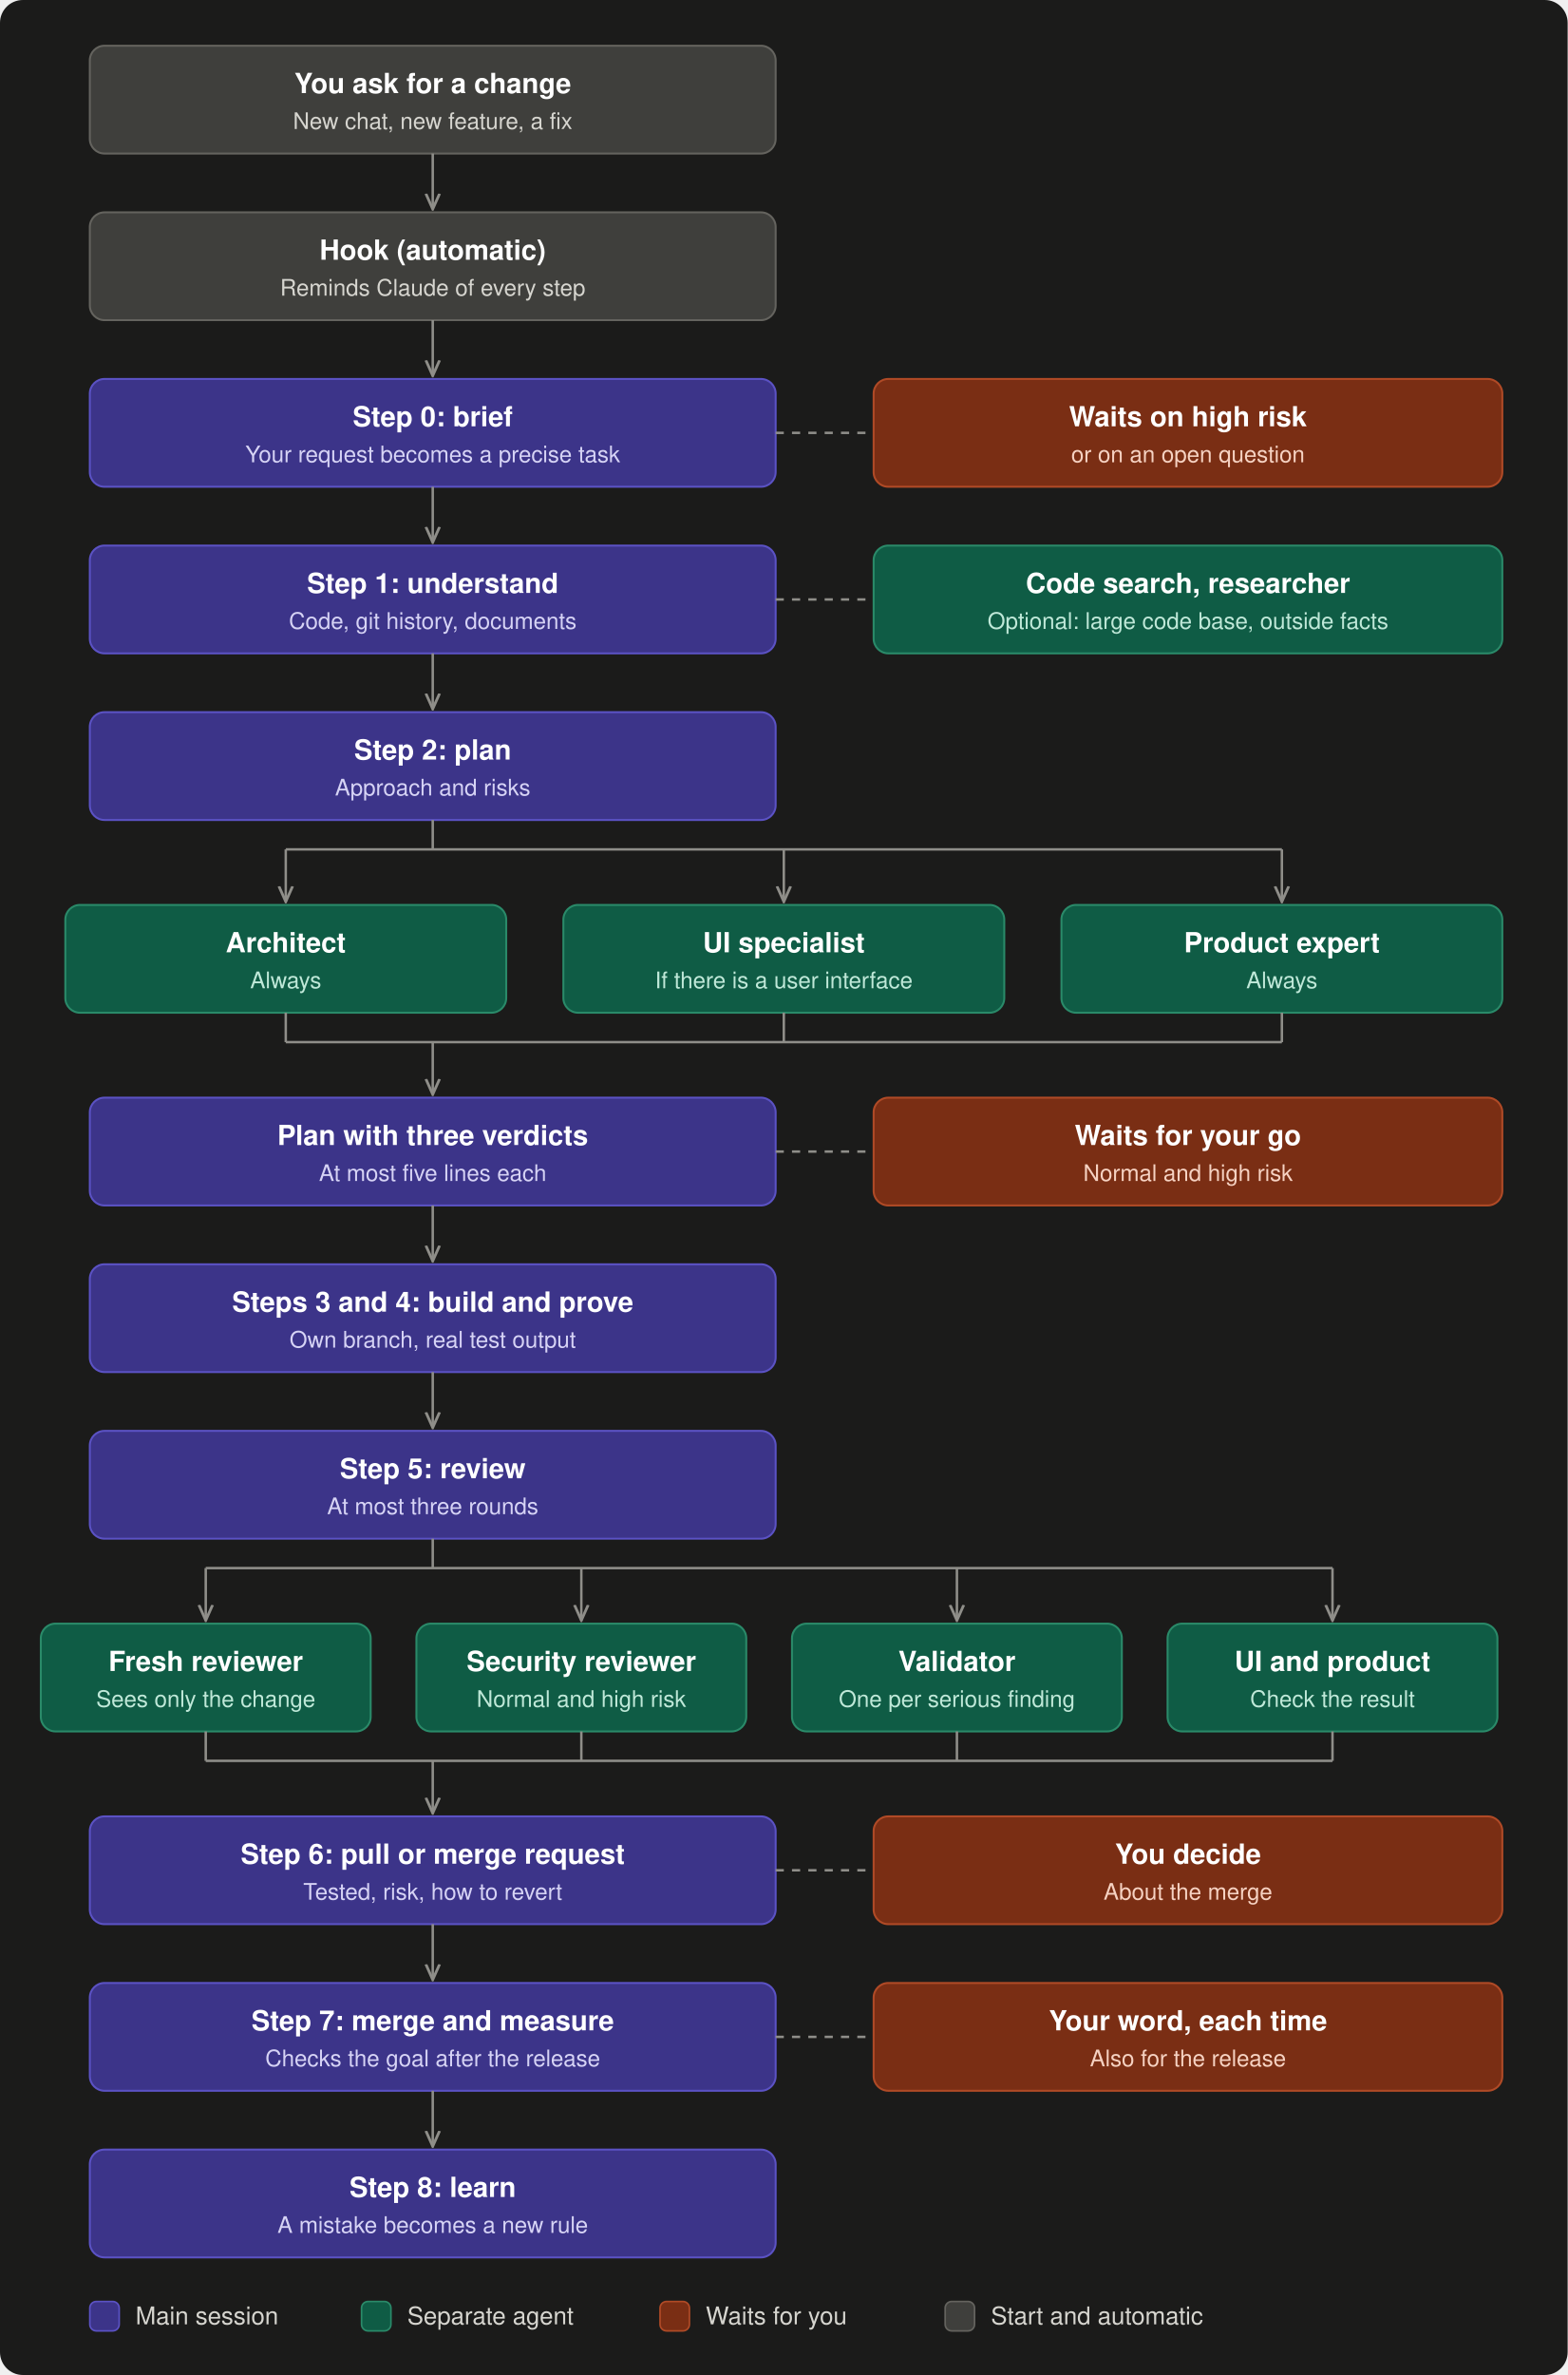
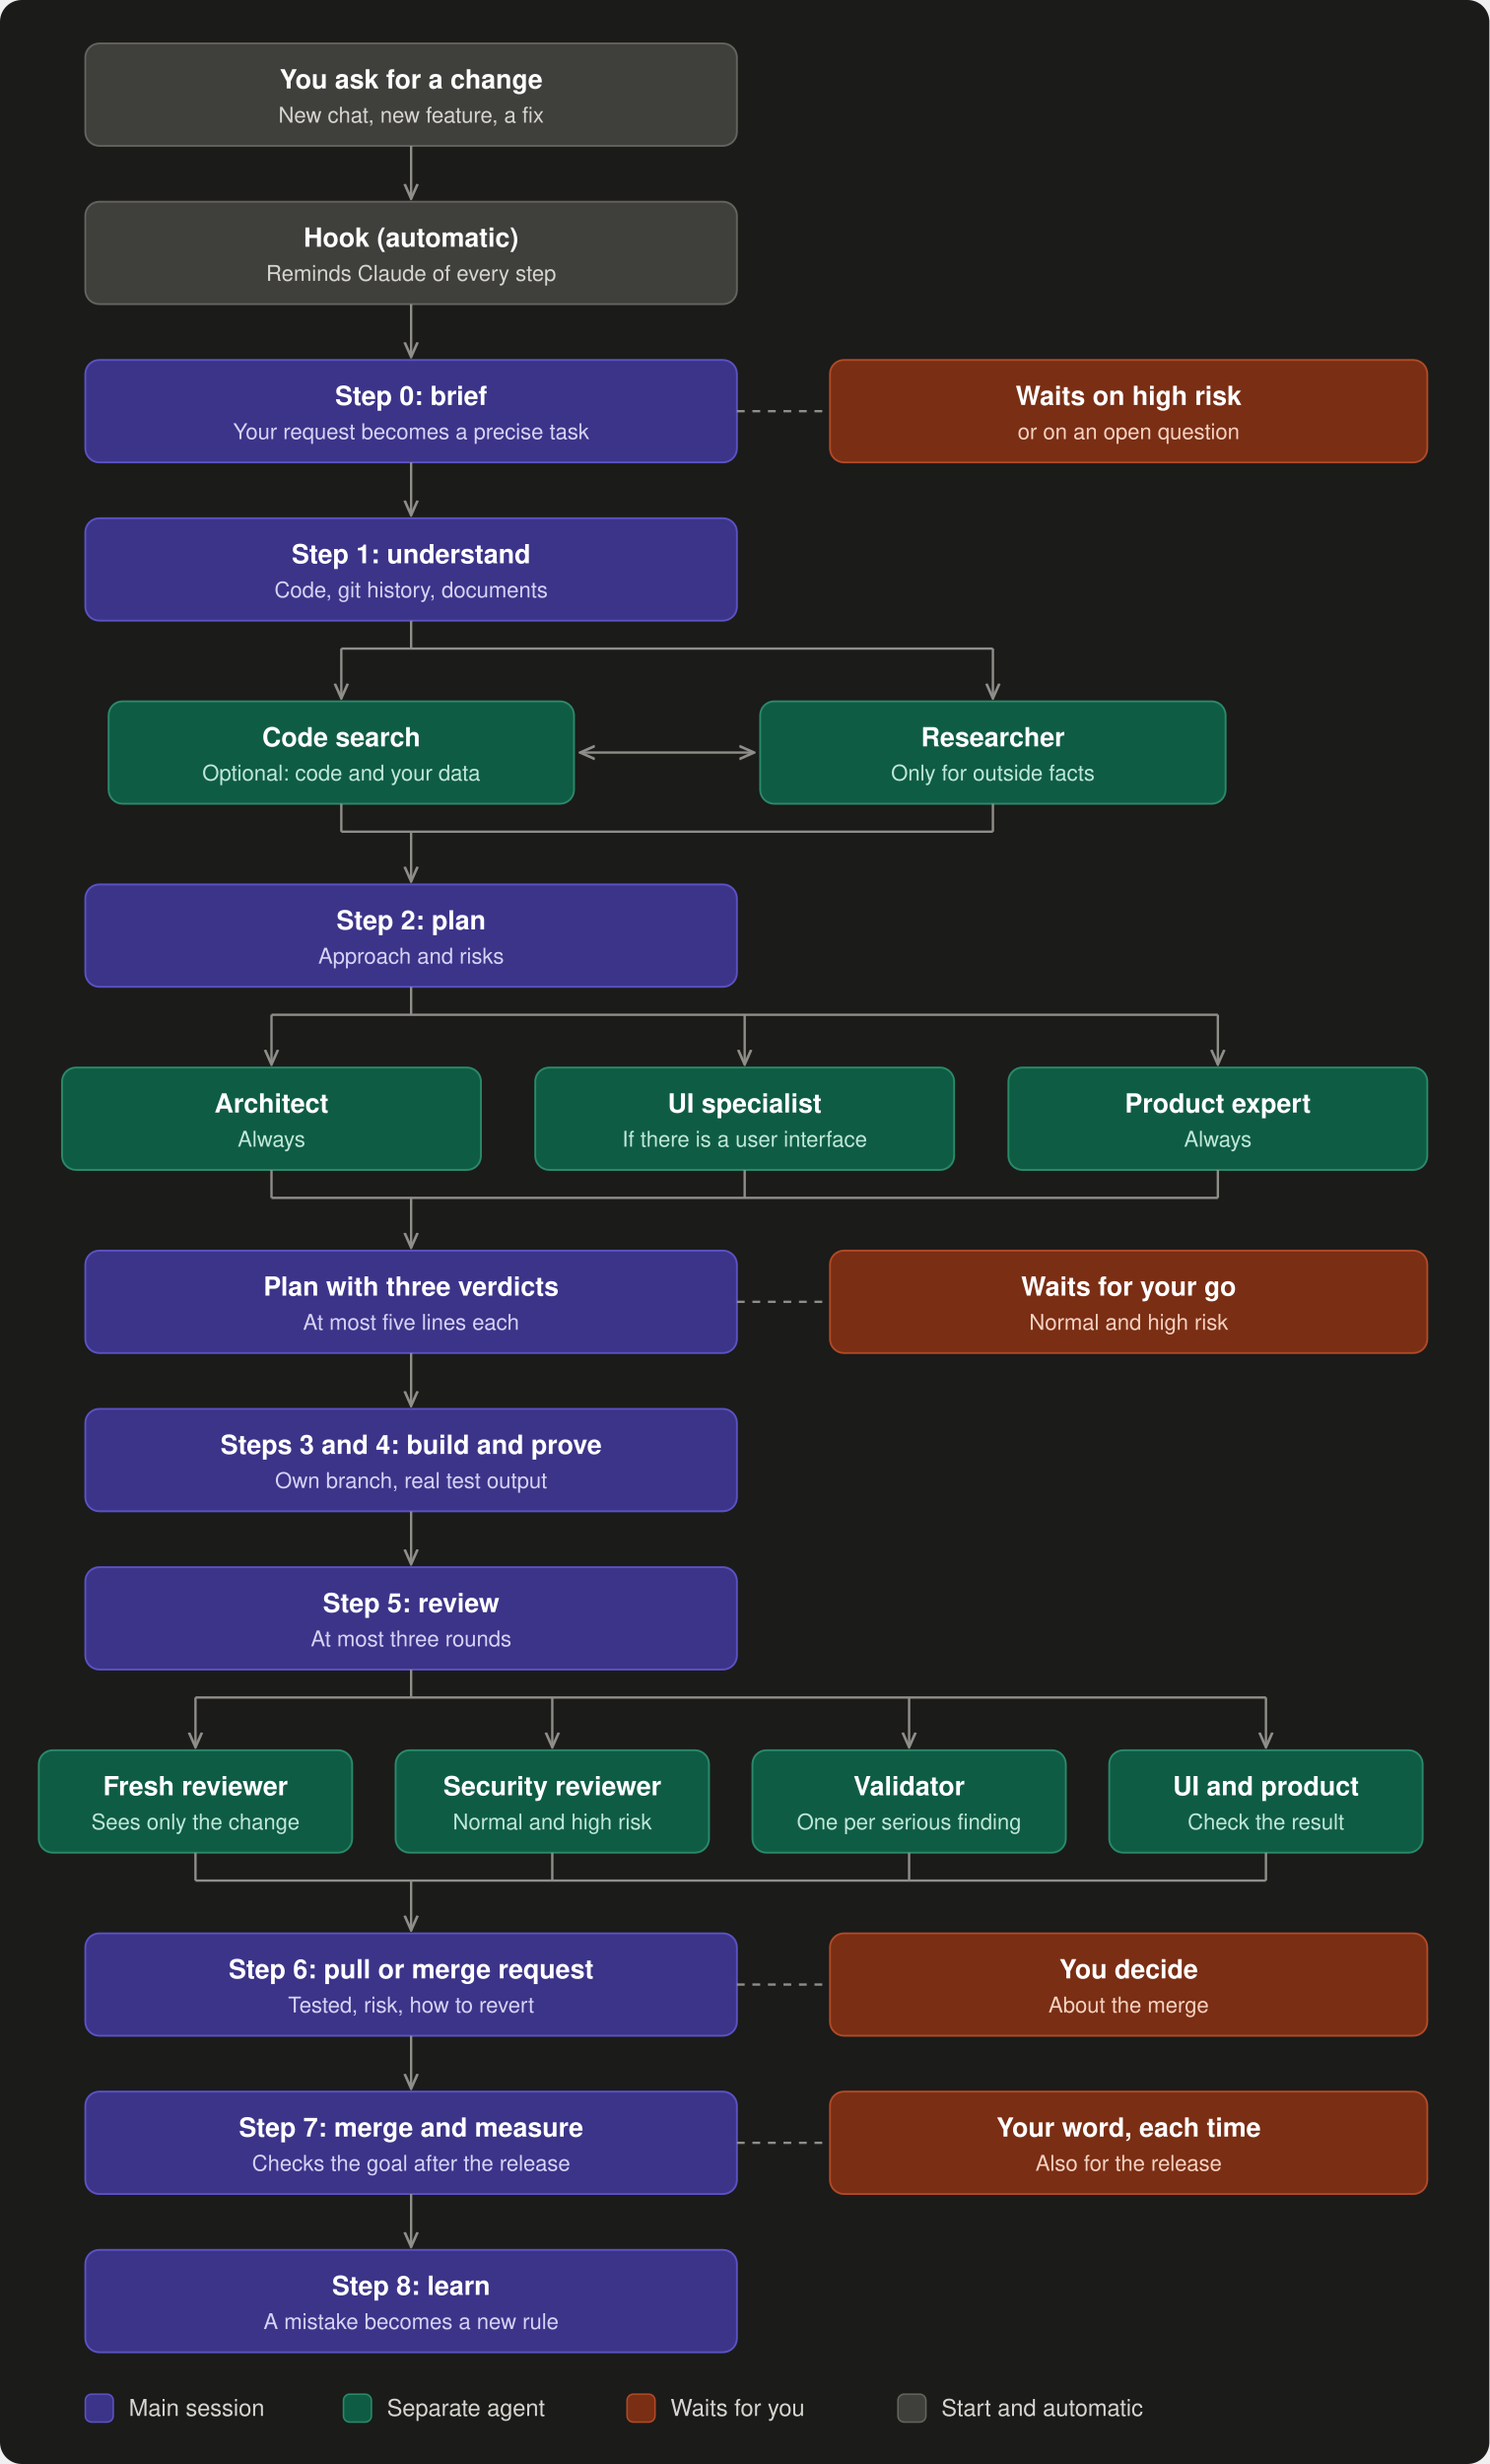
- <svg xmlns="http://www.w3.org/2000/svg" width="960" height="1454" viewBox="0 0 960 1454" role="img" aria-label="The prompt-to-ship pipeline: brief, understand, plan with three reviewers, build and prove, review with four checks, pull or merge request, merge and measure, learn." font-family="Segoe UI, -apple-system, Helvetica, Arial, sans-serif">
+ <svg xmlns="http://www.w3.org/2000/svg" width="960" height="1588" viewBox="0 0 960 1588" role="img" aria-label="The prompt-to-ship pipeline: brief, understand, plan with three reviewers, build and prove, review with four checks, pull or merge request, merge and measure, learn." font-family="Segoe UI, -apple-system, Helvetica, Arial, sans-serif">
  <defs>
-     <marker id="a" viewBox="0 0 10 10" refX="9" refY="5" markerWidth="7" markerHeight="7" orient="auto">
+     <marker id="a" viewBox="0 0 10 10" refX="9" refY="5" markerWidth="7" markerHeight="7" orient="auto-start-reverse">
      <path d="M0,1 L9,5 L0,9" fill="none" stroke="#8f8e89" stroke-width="1.6" />
    </marker>
  </defs>
-   <rect width="960" height="1454" rx="14" fill="#1b1b1a" />
+   <rect width="960" height="1588" rx="14" fill="#1b1b1a" />
  <rect x="55" y="28" width="420" height="66" rx="9" fill="#3f3f3c" stroke="#64635e" stroke-width="1.2" />
  <text x="265.0" y="57.0" text-anchor="middle" font-size="17" font-weight="600" fill="#ffffff">You ask for a change</text>
  <text x="265.0" y="79.0" text-anchor="middle" font-size="14" fill="#d6d5cf">New chat, new feature, a fix</text>
  <line x1="265.0" y1="94" x2="265.0" y2="128" stroke="#8f8e89" stroke-width="1.5" marker-end="url(#a)" />
  <rect x="55" y="130" width="420" height="66" rx="9" fill="#3f3f3c" stroke="#64635e" stroke-width="1.2" />
  <text x="265.0" y="159.0" text-anchor="middle" font-size="17" font-weight="600" fill="#ffffff">Hook (automatic)</text>
  <text x="265.0" y="181.0" text-anchor="middle" font-size="14" fill="#d6d5cf">Reminds Claude of every step</text>
  <line x1="265.0" y1="196" x2="265.0" y2="230" stroke="#8f8e89" stroke-width="1.5" marker-end="url(#a)" />
  <rect x="55" y="232" width="420" height="66" rx="9" fill="#3c3489" stroke="#5b52c4" stroke-width="1.2" />
  <text x="265.0" y="261.0" text-anchor="middle" font-size="17" font-weight="600" fill="#ffffff">Step 0: brief</text>
  <text x="265.0" y="283.0" text-anchor="middle" font-size="14" fill="#d6d3f5">Your request becomes a precise task</text>
  <line x1="475" y1="265.0" x2="535" y2="265.0" stroke="#8f8e89" stroke-width="1.5" stroke-dasharray="5 5" />
  <rect x="535" y="232" width="385" height="66" rx="9" fill="#7a2e14" stroke="#b04a26" stroke-width="1.2" />
  <text x="727.5" y="261.0" text-anchor="middle" font-size="17" font-weight="600" fill="#ffffff">Waits on high risk</text>
  <text x="727.5" y="283.0" text-anchor="middle" font-size="14" fill="#f6d2c2">or on an open question</text>
  <line x1="265.0" y1="298" x2="265.0" y2="332" stroke="#8f8e89" stroke-width="1.5" marker-end="url(#a)" />
  <rect x="55" y="334" width="420" height="66" rx="9" fill="#3c3489" stroke="#5b52c4" stroke-width="1.2" />
  <text x="265.0" y="363.0" text-anchor="middle" font-size="17" font-weight="600" fill="#ffffff">Step 1: understand</text>
  <text x="265.0" y="385.0" text-anchor="middle" font-size="14" fill="#d6d3f5">Code, git history, documents</text>
-   <line x1="475" y1="367.0" x2="535" y2="367.0" stroke="#8f8e89" stroke-width="1.5" stroke-dasharray="5 5" />
-   <rect x="535" y="334" width="385" height="66" rx="9" fill="#0f5c45" stroke="#2a8a69" stroke-width="1.2" />
-   <text x="727.5" y="363.0" text-anchor="middle" font-size="17" font-weight="600" fill="#ffffff">Code search, researcher</text>
-   <text x="727.5" y="385.0" text-anchor="middle" font-size="14" fill="#bfe8d8">Optional: large code base, outside facts</text>
-   <line x1="265.0" y1="400" x2="265.0" y2="434" stroke="#8f8e89" stroke-width="1.5" marker-end="url(#a)" />
-   <rect x="55" y="436" width="420" height="66" rx="9" fill="#3c3489" stroke="#5b52c4" stroke-width="1.2" />
-   <text x="265.0" y="465.0" text-anchor="middle" font-size="17" font-weight="600" fill="#ffffff">Step 2: plan</text>
-   <text x="265.0" y="487.0" text-anchor="middle" font-size="14" fill="#d6d3f5">Approach and risks</text>
-   <line x1="265.0" y1="502" x2="265.0" y2="520" stroke="#8f8e89" stroke-width="1.5" />
-   <line x1="175.0" y1="520" x2="785.0" y2="520" stroke="#8f8e89" stroke-width="1.5" />
-   <line x1="175.0" y1="520" x2="175.0" y2="552" stroke="#8f8e89" stroke-width="1.5" marker-end="url(#a)" />
-   <rect x="40" y="554" width="270" height="66" rx="9" fill="#0f5c45" stroke="#2a8a69" stroke-width="1.2" />
-   <text x="175.0" y="583.0" text-anchor="middle" font-size="17" font-weight="600" fill="#ffffff">Architect</text>
-   <text x="175.0" y="605.0" text-anchor="middle" font-size="14" fill="#bfe8d8">Always</text>
-   <line x1="480.0" y1="520" x2="480.0" y2="552" stroke="#8f8e89" stroke-width="1.5" marker-end="url(#a)" />
-   <rect x="345" y="554" width="270" height="66" rx="9" fill="#0f5c45" stroke="#2a8a69" stroke-width="1.2" />
-   <text x="480.0" y="583.0" text-anchor="middle" font-size="17" font-weight="600" fill="#ffffff">UI specialist</text>
-   <text x="480.0" y="605.0" text-anchor="middle" font-size="14" fill="#bfe8d8">If there is a user interface</text>
-   <line x1="785.0" y1="520" x2="785.0" y2="552" stroke="#8f8e89" stroke-width="1.5" marker-end="url(#a)" />
-   <rect x="650" y="554" width="270" height="66" rx="9" fill="#0f5c45" stroke="#2a8a69" stroke-width="1.2" />
-   <text x="785.0" y="583.0" text-anchor="middle" font-size="17" font-weight="600" fill="#ffffff">Product expert</text>
-   <text x="785.0" y="605.0" text-anchor="middle" font-size="14" fill="#bfe8d8">Always</text>
-   <line x1="175.0" y1="620" x2="175.0" y2="638" stroke="#8f8e89" stroke-width="1.5" />
-   <line x1="480.0" y1="620" x2="480.0" y2="638" stroke="#8f8e89" stroke-width="1.5" />
-   <line x1="785.0" y1="620" x2="785.0" y2="638" stroke="#8f8e89" stroke-width="1.5" />
-   <line x1="175.0" y1="638" x2="785.0" y2="638" stroke="#8f8e89" stroke-width="1.5" />
-   <line x1="265.0" y1="638" x2="265.0" y2="670" stroke="#8f8e89" stroke-width="1.5" marker-end="url(#a)" />
-   <rect x="55" y="672" width="420" height="66" rx="9" fill="#3c3489" stroke="#5b52c4" stroke-width="1.2" />
-   <text x="265.0" y="701.0" text-anchor="middle" font-size="17" font-weight="600" fill="#ffffff">Plan with three verdicts</text>
-   <text x="265.0" y="723.0" text-anchor="middle" font-size="14" fill="#d6d3f5">At most five lines each</text>
-   <line x1="475" y1="705.0" x2="535" y2="705.0" stroke="#8f8e89" stroke-width="1.5" stroke-dasharray="5 5" />
-   <rect x="535" y="672" width="385" height="66" rx="9" fill="#7a2e14" stroke="#b04a26" stroke-width="1.2" />
-   <text x="727.5" y="701.0" text-anchor="middle" font-size="17" font-weight="600" fill="#ffffff">Waits for your go</text>
-   <text x="727.5" y="723.0" text-anchor="middle" font-size="14" fill="#f6d2c2">Normal and high risk</text>
-   <line x1="265.0" y1="738" x2="265.0" y2="772" stroke="#8f8e89" stroke-width="1.5" marker-end="url(#a)" />
-   <rect x="55" y="774" width="420" height="66" rx="9" fill="#3c3489" stroke="#5b52c4" stroke-width="1.2" />
-   <text x="265.0" y="803.0" text-anchor="middle" font-size="17" font-weight="600" fill="#ffffff">Steps 3 and 4: build and prove</text>
-   <text x="265.0" y="825.0" text-anchor="middle" font-size="14" fill="#d6d3f5">Own branch, real test output</text>
-   <line x1="265.0" y1="840" x2="265.0" y2="874" stroke="#8f8e89" stroke-width="1.5" marker-end="url(#a)" />
-   <rect x="55" y="876" width="420" height="66" rx="9" fill="#3c3489" stroke="#5b52c4" stroke-width="1.2" />
-   <text x="265.0" y="905.0" text-anchor="middle" font-size="17" font-weight="600" fill="#ffffff">Step 5: review</text>
-   <text x="265.0" y="927.0" text-anchor="middle" font-size="14" fill="#d6d3f5">At most three rounds</text>
-   <line x1="265.0" y1="942" x2="265.0" y2="960" stroke="#8f8e89" stroke-width="1.5" />
-   <line x1="126.0" y1="960" x2="816.0" y2="960" stroke="#8f8e89" stroke-width="1.5" />
-   <line x1="126.0" y1="960" x2="126.0" y2="992" stroke="#8f8e89" stroke-width="1.5" marker-end="url(#a)" />
-   <rect x="25" y="994" width="202" height="66" rx="9" fill="#0f5c45" stroke="#2a8a69" stroke-width="1.2" />
-   <text x="126.0" y="1023.0" text-anchor="middle" font-size="17" font-weight="600" fill="#ffffff">Fresh reviewer</text>
-   <text x="126.0" y="1045.0" text-anchor="middle" font-size="14" fill="#bfe8d8">Sees only the change</text>
-   <line x1="356.0" y1="960" x2="356.0" y2="992" stroke="#8f8e89" stroke-width="1.5" marker-end="url(#a)" />
-   <rect x="255" y="994" width="202" height="66" rx="9" fill="#0f5c45" stroke="#2a8a69" stroke-width="1.2" />
-   <text x="356.0" y="1023.0" text-anchor="middle" font-size="17" font-weight="600" fill="#ffffff">Security reviewer</text>
-   <text x="356.0" y="1045.0" text-anchor="middle" font-size="14" fill="#bfe8d8">Normal and high risk</text>
-   <line x1="586.0" y1="960" x2="586.0" y2="992" stroke="#8f8e89" stroke-width="1.5" marker-end="url(#a)" />
-   <rect x="485" y="994" width="202" height="66" rx="9" fill="#0f5c45" stroke="#2a8a69" stroke-width="1.2" />
-   <text x="586.0" y="1023.0" text-anchor="middle" font-size="17" font-weight="600" fill="#ffffff">Validator</text>
-   <text x="586.0" y="1045.0" text-anchor="middle" font-size="14" fill="#bfe8d8">One per serious finding</text>
-   <line x1="816.0" y1="960" x2="816.0" y2="992" stroke="#8f8e89" stroke-width="1.5" marker-end="url(#a)" />
-   <rect x="715" y="994" width="202" height="66" rx="9" fill="#0f5c45" stroke="#2a8a69" stroke-width="1.2" />
-   <text x="816.0" y="1023.0" text-anchor="middle" font-size="17" font-weight="600" fill="#ffffff">UI and product</text>
-   <text x="816.0" y="1045.0" text-anchor="middle" font-size="14" fill="#bfe8d8">Check the result</text>
-   <line x1="126.0" y1="1060" x2="126.0" y2="1078" stroke="#8f8e89" stroke-width="1.5" />
-   <line x1="356.0" y1="1060" x2="356.0" y2="1078" stroke="#8f8e89" stroke-width="1.5" />
-   <line x1="586.0" y1="1060" x2="586.0" y2="1078" stroke="#8f8e89" stroke-width="1.5" />
-   <line x1="816.0" y1="1060" x2="816.0" y2="1078" stroke="#8f8e89" stroke-width="1.5" />
-   <line x1="126.0" y1="1078" x2="816.0" y2="1078" stroke="#8f8e89" stroke-width="1.5" />
-   <line x1="265.0" y1="1078" x2="265.0" y2="1110" stroke="#8f8e89" stroke-width="1.5" marker-end="url(#a)" />
-   <rect x="55" y="1112" width="420" height="66" rx="9" fill="#3c3489" stroke="#5b52c4" stroke-width="1.2" />
-   <text x="265.0" y="1141.0" text-anchor="middle" font-size="17" font-weight="600" fill="#ffffff">Step 6: pull or merge request</text>
-   <text x="265.0" y="1163.0" text-anchor="middle" font-size="14" fill="#d6d3f5">Tested, risk, how to revert</text>
-   <line x1="475" y1="1145.0" x2="535" y2="1145.0" stroke="#8f8e89" stroke-width="1.5" stroke-dasharray="5 5" />
-   <rect x="535" y="1112" width="385" height="66" rx="9" fill="#7a2e14" stroke="#b04a26" stroke-width="1.2" />
-   <text x="727.5" y="1141.0" text-anchor="middle" font-size="17" font-weight="600" fill="#ffffff">You decide</text>
-   <text x="727.5" y="1163.0" text-anchor="middle" font-size="14" fill="#f6d2c2">About the merge</text>
-   <line x1="265.0" y1="1178" x2="265.0" y2="1212" stroke="#8f8e89" stroke-width="1.5" marker-end="url(#a)" />
-   <rect x="55" y="1214" width="420" height="66" rx="9" fill="#3c3489" stroke="#5b52c4" stroke-width="1.2" />
-   <text x="265.0" y="1243.0" text-anchor="middle" font-size="17" font-weight="600" fill="#ffffff">Step 7: merge and measure</text>
-   <text x="265.0" y="1265.0" text-anchor="middle" font-size="14" fill="#d6d3f5">Checks the goal after the release</text>
-   <line x1="475" y1="1247.0" x2="535" y2="1247.0" stroke="#8f8e89" stroke-width="1.5" stroke-dasharray="5 5" />
-   <rect x="535" y="1214" width="385" height="66" rx="9" fill="#7a2e14" stroke="#b04a26" stroke-width="1.2" />
-   <text x="727.5" y="1243.0" text-anchor="middle" font-size="17" font-weight="600" fill="#ffffff">Your word, each time</text>
-   <text x="727.5" y="1265.0" text-anchor="middle" font-size="14" fill="#f6d2c2">Also for the release</text>
-   <line x1="265.0" y1="1280" x2="265.0" y2="1314" stroke="#8f8e89" stroke-width="1.5" marker-end="url(#a)" />
-   <rect x="55" y="1316" width="420" height="66" rx="9" fill="#3c3489" stroke="#5b52c4" stroke-width="1.2" />
-   <text x="265.0" y="1345.0" text-anchor="middle" font-size="17" font-weight="600" fill="#ffffff">Step 8: learn</text>
-   <text x="265.0" y="1367.0" text-anchor="middle" font-size="14" fill="#d6d3f5">A mistake becomes a new rule</text>
-   <rect x="55" y="1409" width="18" height="18" rx="4" fill="#3c3489" stroke="#5b52c4" />
-   <text x="83" y="1423" font-size="15" fill="#d6d5cf">Main session</text>
-   <rect x="221.4" y="1409" width="18" height="18" rx="4" fill="#0f5c45" stroke="#2a8a69" />
-   <text x="249.4" y="1423" font-size="15" fill="#d6d5cf">Separate agent</text>
-   <rect x="404.2" y="1409" width="18" height="18" rx="4" fill="#7a2e14" stroke="#b04a26" />
-   <text x="432.2" y="1423" font-size="15" fill="#d6d5cf">Waits for you</text>
-   <rect x="578.8" y="1409" width="18" height="18" rx="4" fill="#3f3f3c" stroke="#64635e" />
-   <text x="606.8" y="1423" font-size="15" fill="#d6d5cf">Start and automatic</text>
+   <line x1="265.0" y1="400" x2="265.0" y2="418" stroke="#8f8e89" stroke-width="1.5" />
+   <line x1="220.0" y1="418" x2="640.0" y2="418" stroke="#8f8e89" stroke-width="1.5" />
+   <line x1="220.0" y1="418" x2="220.0" y2="450" stroke="#8f8e89" stroke-width="1.5" marker-end="url(#a)" />
+   <rect x="70" y="452" width="300" height="66" rx="9" fill="#0f5c45" stroke="#2a8a69" stroke-width="1.2" />
+   <text x="220.0" y="481.0" text-anchor="middle" font-size="17" font-weight="600" fill="#ffffff">Code search</text>
+   <text x="220.0" y="503.0" text-anchor="middle" font-size="14" fill="#bfe8d8">Optional: code and your data</text>
+   <line x1="640.0" y1="418" x2="640.0" y2="450" stroke="#8f8e89" stroke-width="1.5" marker-end="url(#a)" />
+   <rect x="490" y="452" width="300" height="66" rx="9" fill="#0f5c45" stroke="#2a8a69" stroke-width="1.2" />
+   <text x="640.0" y="481.0" text-anchor="middle" font-size="17" font-weight="600" fill="#ffffff">Researcher</text>
+   <text x="640.0" y="503.0" text-anchor="middle" font-size="14" fill="#bfe8d8">Only for outside facts</text>
+   <line x1="374" y1="485.0" x2="486" y2="485.0" stroke="#8f8e89" stroke-width="1.5" marker-start="url(#a)" marker-end="url(#a)" />
+   <line x1="220.0" y1="518" x2="220.0" y2="536" stroke="#8f8e89" stroke-width="1.5" />
+   <line x1="640.0" y1="518" x2="640.0" y2="536" stroke="#8f8e89" stroke-width="1.5" />
+   <line x1="220.0" y1="536" x2="640.0" y2="536" stroke="#8f8e89" stroke-width="1.5" />
+   <line x1="265.0" y1="536" x2="265.0" y2="568" stroke="#8f8e89" stroke-width="1.5" marker-end="url(#a)" />
+   <rect x="55" y="570" width="420" height="66" rx="9" fill="#3c3489" stroke="#5b52c4" stroke-width="1.2" />
+   <text x="265.0" y="599.0" text-anchor="middle" font-size="17" font-weight="600" fill="#ffffff">Step 2: plan</text>
+   <text x="265.0" y="621.0" text-anchor="middle" font-size="14" fill="#d6d3f5">Approach and risks</text>
+   <line x1="265.0" y1="636" x2="265.0" y2="654" stroke="#8f8e89" stroke-width="1.5" />
+   <line x1="175.0" y1="654" x2="785.0" y2="654" stroke="#8f8e89" stroke-width="1.5" />
+   <line x1="175.0" y1="654" x2="175.0" y2="686" stroke="#8f8e89" stroke-width="1.5" marker-end="url(#a)" />
+   <rect x="40" y="688" width="270" height="66" rx="9" fill="#0f5c45" stroke="#2a8a69" stroke-width="1.2" />
+   <text x="175.0" y="717.0" text-anchor="middle" font-size="17" font-weight="600" fill="#ffffff">Architect</text>
+   <text x="175.0" y="739.0" text-anchor="middle" font-size="14" fill="#bfe8d8">Always</text>
+   <line x1="480.0" y1="654" x2="480.0" y2="686" stroke="#8f8e89" stroke-width="1.5" marker-end="url(#a)" />
+   <rect x="345" y="688" width="270" height="66" rx="9" fill="#0f5c45" stroke="#2a8a69" stroke-width="1.2" />
+   <text x="480.0" y="717.0" text-anchor="middle" font-size="17" font-weight="600" fill="#ffffff">UI specialist</text>
+   <text x="480.0" y="739.0" text-anchor="middle" font-size="14" fill="#bfe8d8">If there is a user interface</text>
+   <line x1="785.0" y1="654" x2="785.0" y2="686" stroke="#8f8e89" stroke-width="1.5" marker-end="url(#a)" />
+   <rect x="650" y="688" width="270" height="66" rx="9" fill="#0f5c45" stroke="#2a8a69" stroke-width="1.2" />
+   <text x="785.0" y="717.0" text-anchor="middle" font-size="17" font-weight="600" fill="#ffffff">Product expert</text>
+   <text x="785.0" y="739.0" text-anchor="middle" font-size="14" fill="#bfe8d8">Always</text>
+   <line x1="175.0" y1="754" x2="175.0" y2="772" stroke="#8f8e89" stroke-width="1.5" />
+   <line x1="480.0" y1="754" x2="480.0" y2="772" stroke="#8f8e89" stroke-width="1.5" />
+   <line x1="785.0" y1="754" x2="785.0" y2="772" stroke="#8f8e89" stroke-width="1.5" />
+   <line x1="175.0" y1="772" x2="785.0" y2="772" stroke="#8f8e89" stroke-width="1.5" />
+   <line x1="265.0" y1="772" x2="265.0" y2="804" stroke="#8f8e89" stroke-width="1.5" marker-end="url(#a)" />
+   <rect x="55" y="806" width="420" height="66" rx="9" fill="#3c3489" stroke="#5b52c4" stroke-width="1.2" />
+   <text x="265.0" y="835.0" text-anchor="middle" font-size="17" font-weight="600" fill="#ffffff">Plan with three verdicts</text>
+   <text x="265.0" y="857.0" text-anchor="middle" font-size="14" fill="#d6d3f5">At most five lines each</text>
+   <line x1="475" y1="839.0" x2="535" y2="839.0" stroke="#8f8e89" stroke-width="1.5" stroke-dasharray="5 5" />
+   <rect x="535" y="806" width="385" height="66" rx="9" fill="#7a2e14" stroke="#b04a26" stroke-width="1.2" />
+   <text x="727.5" y="835.0" text-anchor="middle" font-size="17" font-weight="600" fill="#ffffff">Waits for your go</text>
+   <text x="727.5" y="857.0" text-anchor="middle" font-size="14" fill="#f6d2c2">Normal and high risk</text>
+   <line x1="265.0" y1="872" x2="265.0" y2="906" stroke="#8f8e89" stroke-width="1.5" marker-end="url(#a)" />
+   <rect x="55" y="908" width="420" height="66" rx="9" fill="#3c3489" stroke="#5b52c4" stroke-width="1.2" />
+   <text x="265.0" y="937.0" text-anchor="middle" font-size="17" font-weight="600" fill="#ffffff">Steps 3 and 4: build and prove</text>
+   <text x="265.0" y="959.0" text-anchor="middle" font-size="14" fill="#d6d3f5">Own branch, real test output</text>
+   <line x1="265.0" y1="974" x2="265.0" y2="1008" stroke="#8f8e89" stroke-width="1.5" marker-end="url(#a)" />
+   <rect x="55" y="1010" width="420" height="66" rx="9" fill="#3c3489" stroke="#5b52c4" stroke-width="1.2" />
+   <text x="265.0" y="1039.0" text-anchor="middle" font-size="17" font-weight="600" fill="#ffffff">Step 5: review</text>
+   <text x="265.0" y="1061.0" text-anchor="middle" font-size="14" fill="#d6d3f5">At most three rounds</text>
+   <line x1="265.0" y1="1076" x2="265.0" y2="1094" stroke="#8f8e89" stroke-width="1.5" />
+   <line x1="126.0" y1="1094" x2="816.0" y2="1094" stroke="#8f8e89" stroke-width="1.5" />
+   <line x1="126.0" y1="1094" x2="126.0" y2="1126" stroke="#8f8e89" stroke-width="1.5" marker-end="url(#a)" />
+   <rect x="25" y="1128" width="202" height="66" rx="9" fill="#0f5c45" stroke="#2a8a69" stroke-width="1.2" />
+   <text x="126.0" y="1157.0" text-anchor="middle" font-size="17" font-weight="600" fill="#ffffff">Fresh reviewer</text>
+   <text x="126.0" y="1179.0" text-anchor="middle" font-size="14" fill="#bfe8d8">Sees only the change</text>
+   <line x1="356.0" y1="1094" x2="356.0" y2="1126" stroke="#8f8e89" stroke-width="1.5" marker-end="url(#a)" />
+   <rect x="255" y="1128" width="202" height="66" rx="9" fill="#0f5c45" stroke="#2a8a69" stroke-width="1.2" />
+   <text x="356.0" y="1157.0" text-anchor="middle" font-size="17" font-weight="600" fill="#ffffff">Security reviewer</text>
+   <text x="356.0" y="1179.0" text-anchor="middle" font-size="14" fill="#bfe8d8">Normal and high risk</text>
+   <line x1="586.0" y1="1094" x2="586.0" y2="1126" stroke="#8f8e89" stroke-width="1.5" marker-end="url(#a)" />
+   <rect x="485" y="1128" width="202" height="66" rx="9" fill="#0f5c45" stroke="#2a8a69" stroke-width="1.2" />
+   <text x="586.0" y="1157.0" text-anchor="middle" font-size="17" font-weight="600" fill="#ffffff">Validator</text>
+   <text x="586.0" y="1179.0" text-anchor="middle" font-size="14" fill="#bfe8d8">One per serious finding</text>
+   <line x1="816.0" y1="1094" x2="816.0" y2="1126" stroke="#8f8e89" stroke-width="1.5" marker-end="url(#a)" />
+   <rect x="715" y="1128" width="202" height="66" rx="9" fill="#0f5c45" stroke="#2a8a69" stroke-width="1.2" />
+   <text x="816.0" y="1157.0" text-anchor="middle" font-size="17" font-weight="600" fill="#ffffff">UI and product</text>
+   <text x="816.0" y="1179.0" text-anchor="middle" font-size="14" fill="#bfe8d8">Check the result</text>
+   <line x1="126.0" y1="1194" x2="126.0" y2="1212" stroke="#8f8e89" stroke-width="1.5" />
+   <line x1="356.0" y1="1194" x2="356.0" y2="1212" stroke="#8f8e89" stroke-width="1.5" />
+   <line x1="586.0" y1="1194" x2="586.0" y2="1212" stroke="#8f8e89" stroke-width="1.5" />
+   <line x1="816.0" y1="1194" x2="816.0" y2="1212" stroke="#8f8e89" stroke-width="1.5" />
+   <line x1="126.0" y1="1212" x2="816.0" y2="1212" stroke="#8f8e89" stroke-width="1.5" />
+   <line x1="265.0" y1="1212" x2="265.0" y2="1244" stroke="#8f8e89" stroke-width="1.5" marker-end="url(#a)" />
+   <rect x="55" y="1246" width="420" height="66" rx="9" fill="#3c3489" stroke="#5b52c4" stroke-width="1.2" />
+   <text x="265.0" y="1275.0" text-anchor="middle" font-size="17" font-weight="600" fill="#ffffff">Step 6: pull or merge request</text>
+   <text x="265.0" y="1297.0" text-anchor="middle" font-size="14" fill="#d6d3f5">Tested, risk, how to revert</text>
+   <line x1="475" y1="1279.0" x2="535" y2="1279.0" stroke="#8f8e89" stroke-width="1.5" stroke-dasharray="5 5" />
+   <rect x="535" y="1246" width="385" height="66" rx="9" fill="#7a2e14" stroke="#b04a26" stroke-width="1.2" />
+   <text x="727.5" y="1275.0" text-anchor="middle" font-size="17" font-weight="600" fill="#ffffff">You decide</text>
+   <text x="727.5" y="1297.0" text-anchor="middle" font-size="14" fill="#f6d2c2">About the merge</text>
+   <line x1="265.0" y1="1312" x2="265.0" y2="1346" stroke="#8f8e89" stroke-width="1.5" marker-end="url(#a)" />
+   <rect x="55" y="1348" width="420" height="66" rx="9" fill="#3c3489" stroke="#5b52c4" stroke-width="1.2" />
+   <text x="265.0" y="1377.0" text-anchor="middle" font-size="17" font-weight="600" fill="#ffffff">Step 7: merge and measure</text>
+   <text x="265.0" y="1399.0" text-anchor="middle" font-size="14" fill="#d6d3f5">Checks the goal after the release</text>
+   <line x1="475" y1="1381.0" x2="535" y2="1381.0" stroke="#8f8e89" stroke-width="1.5" stroke-dasharray="5 5" />
+   <rect x="535" y="1348" width="385" height="66" rx="9" fill="#7a2e14" stroke="#b04a26" stroke-width="1.2" />
+   <text x="727.5" y="1377.0" text-anchor="middle" font-size="17" font-weight="600" fill="#ffffff">Your word, each time</text>
+   <text x="727.5" y="1399.0" text-anchor="middle" font-size="14" fill="#f6d2c2">Also for the release</text>
+   <line x1="265.0" y1="1414" x2="265.0" y2="1448" stroke="#8f8e89" stroke-width="1.5" marker-end="url(#a)" />
+   <rect x="55" y="1450" width="420" height="66" rx="9" fill="#3c3489" stroke="#5b52c4" stroke-width="1.2" />
+   <text x="265.0" y="1479.0" text-anchor="middle" font-size="17" font-weight="600" fill="#ffffff">Step 8: learn</text>
+   <text x="265.0" y="1501.0" text-anchor="middle" font-size="14" fill="#d6d3f5">A mistake becomes a new rule</text>
+   <rect x="55" y="1543" width="18" height="18" rx="4" fill="#3c3489" stroke="#5b52c4" />
+   <text x="83" y="1557" font-size="15" fill="#d6d5cf">Main session</text>
+   <rect x="221.4" y="1543" width="18" height="18" rx="4" fill="#0f5c45" stroke="#2a8a69" />
+   <text x="249.4" y="1557" font-size="15" fill="#d6d5cf">Separate agent</text>
+   <rect x="404.2" y="1543" width="18" height="18" rx="4" fill="#7a2e14" stroke="#b04a26" />
+   <text x="432.2" y="1557" font-size="15" fill="#d6d5cf">Waits for you</text>
+   <rect x="578.8" y="1543" width="18" height="18" rx="4" fill="#3f3f3c" stroke="#64635e" />
+   <text x="606.8" y="1557" font-size="15" fill="#d6d5cf">Start and automatic</text>
</svg>
